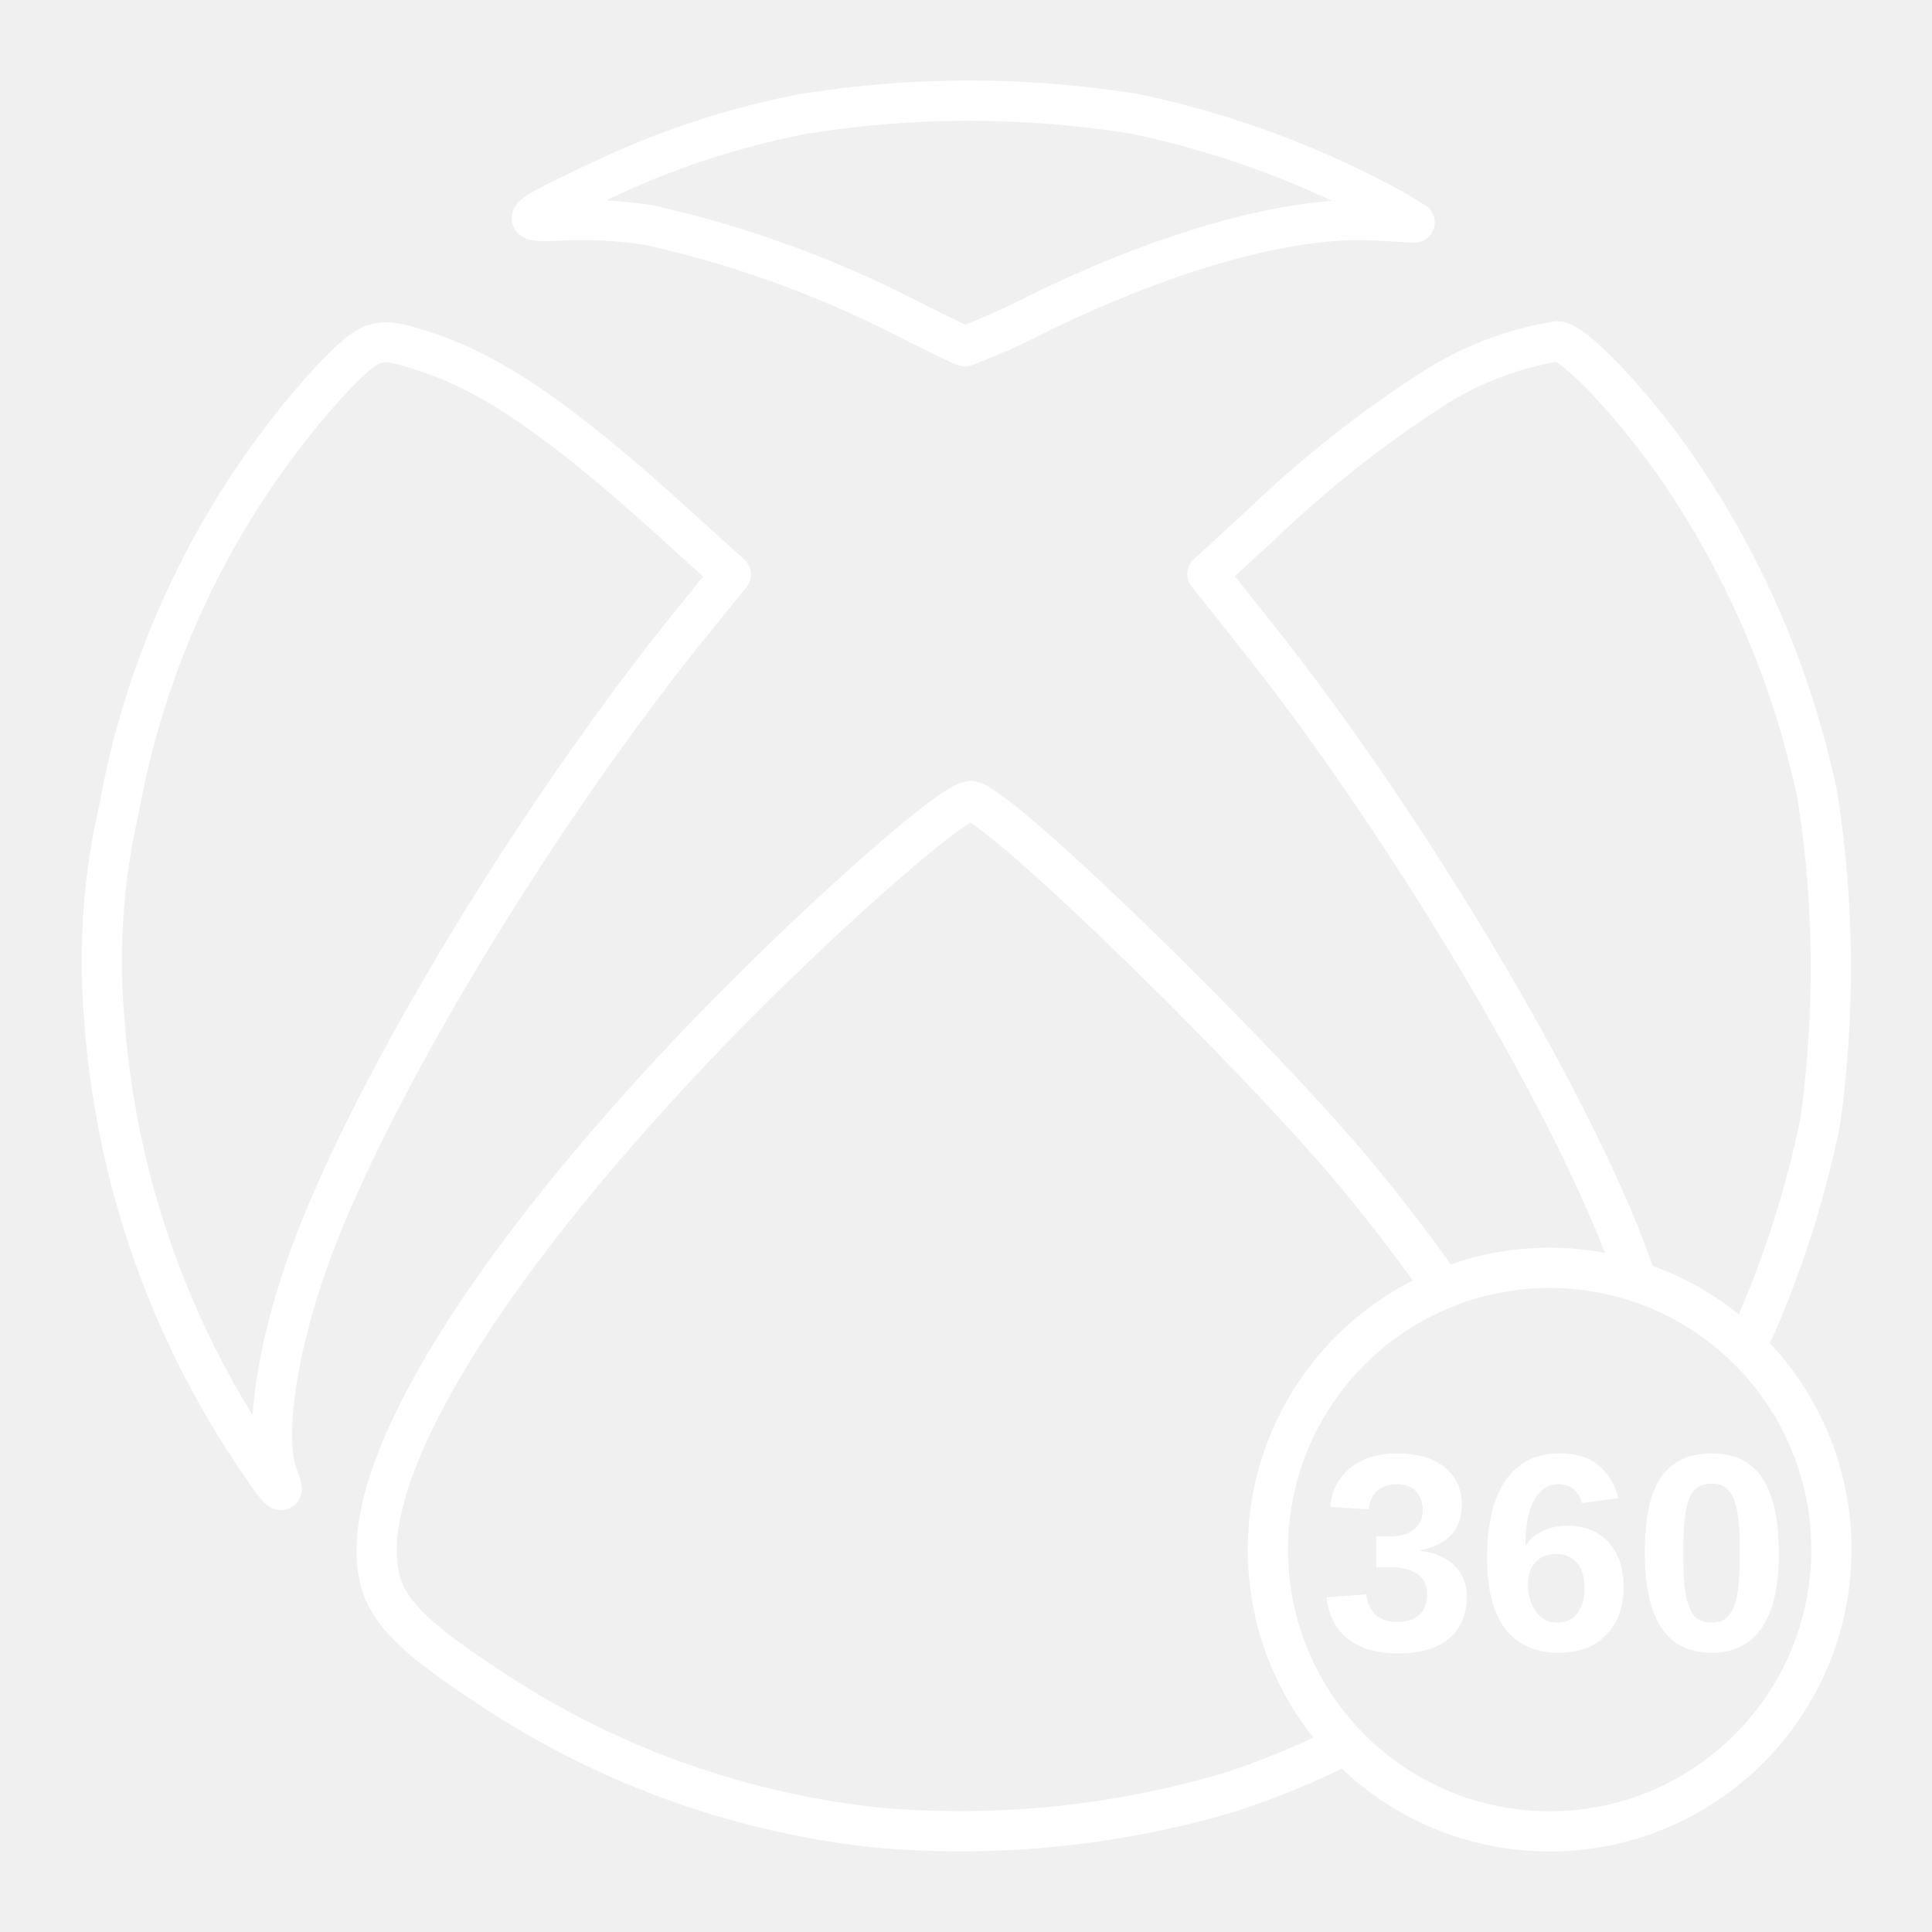
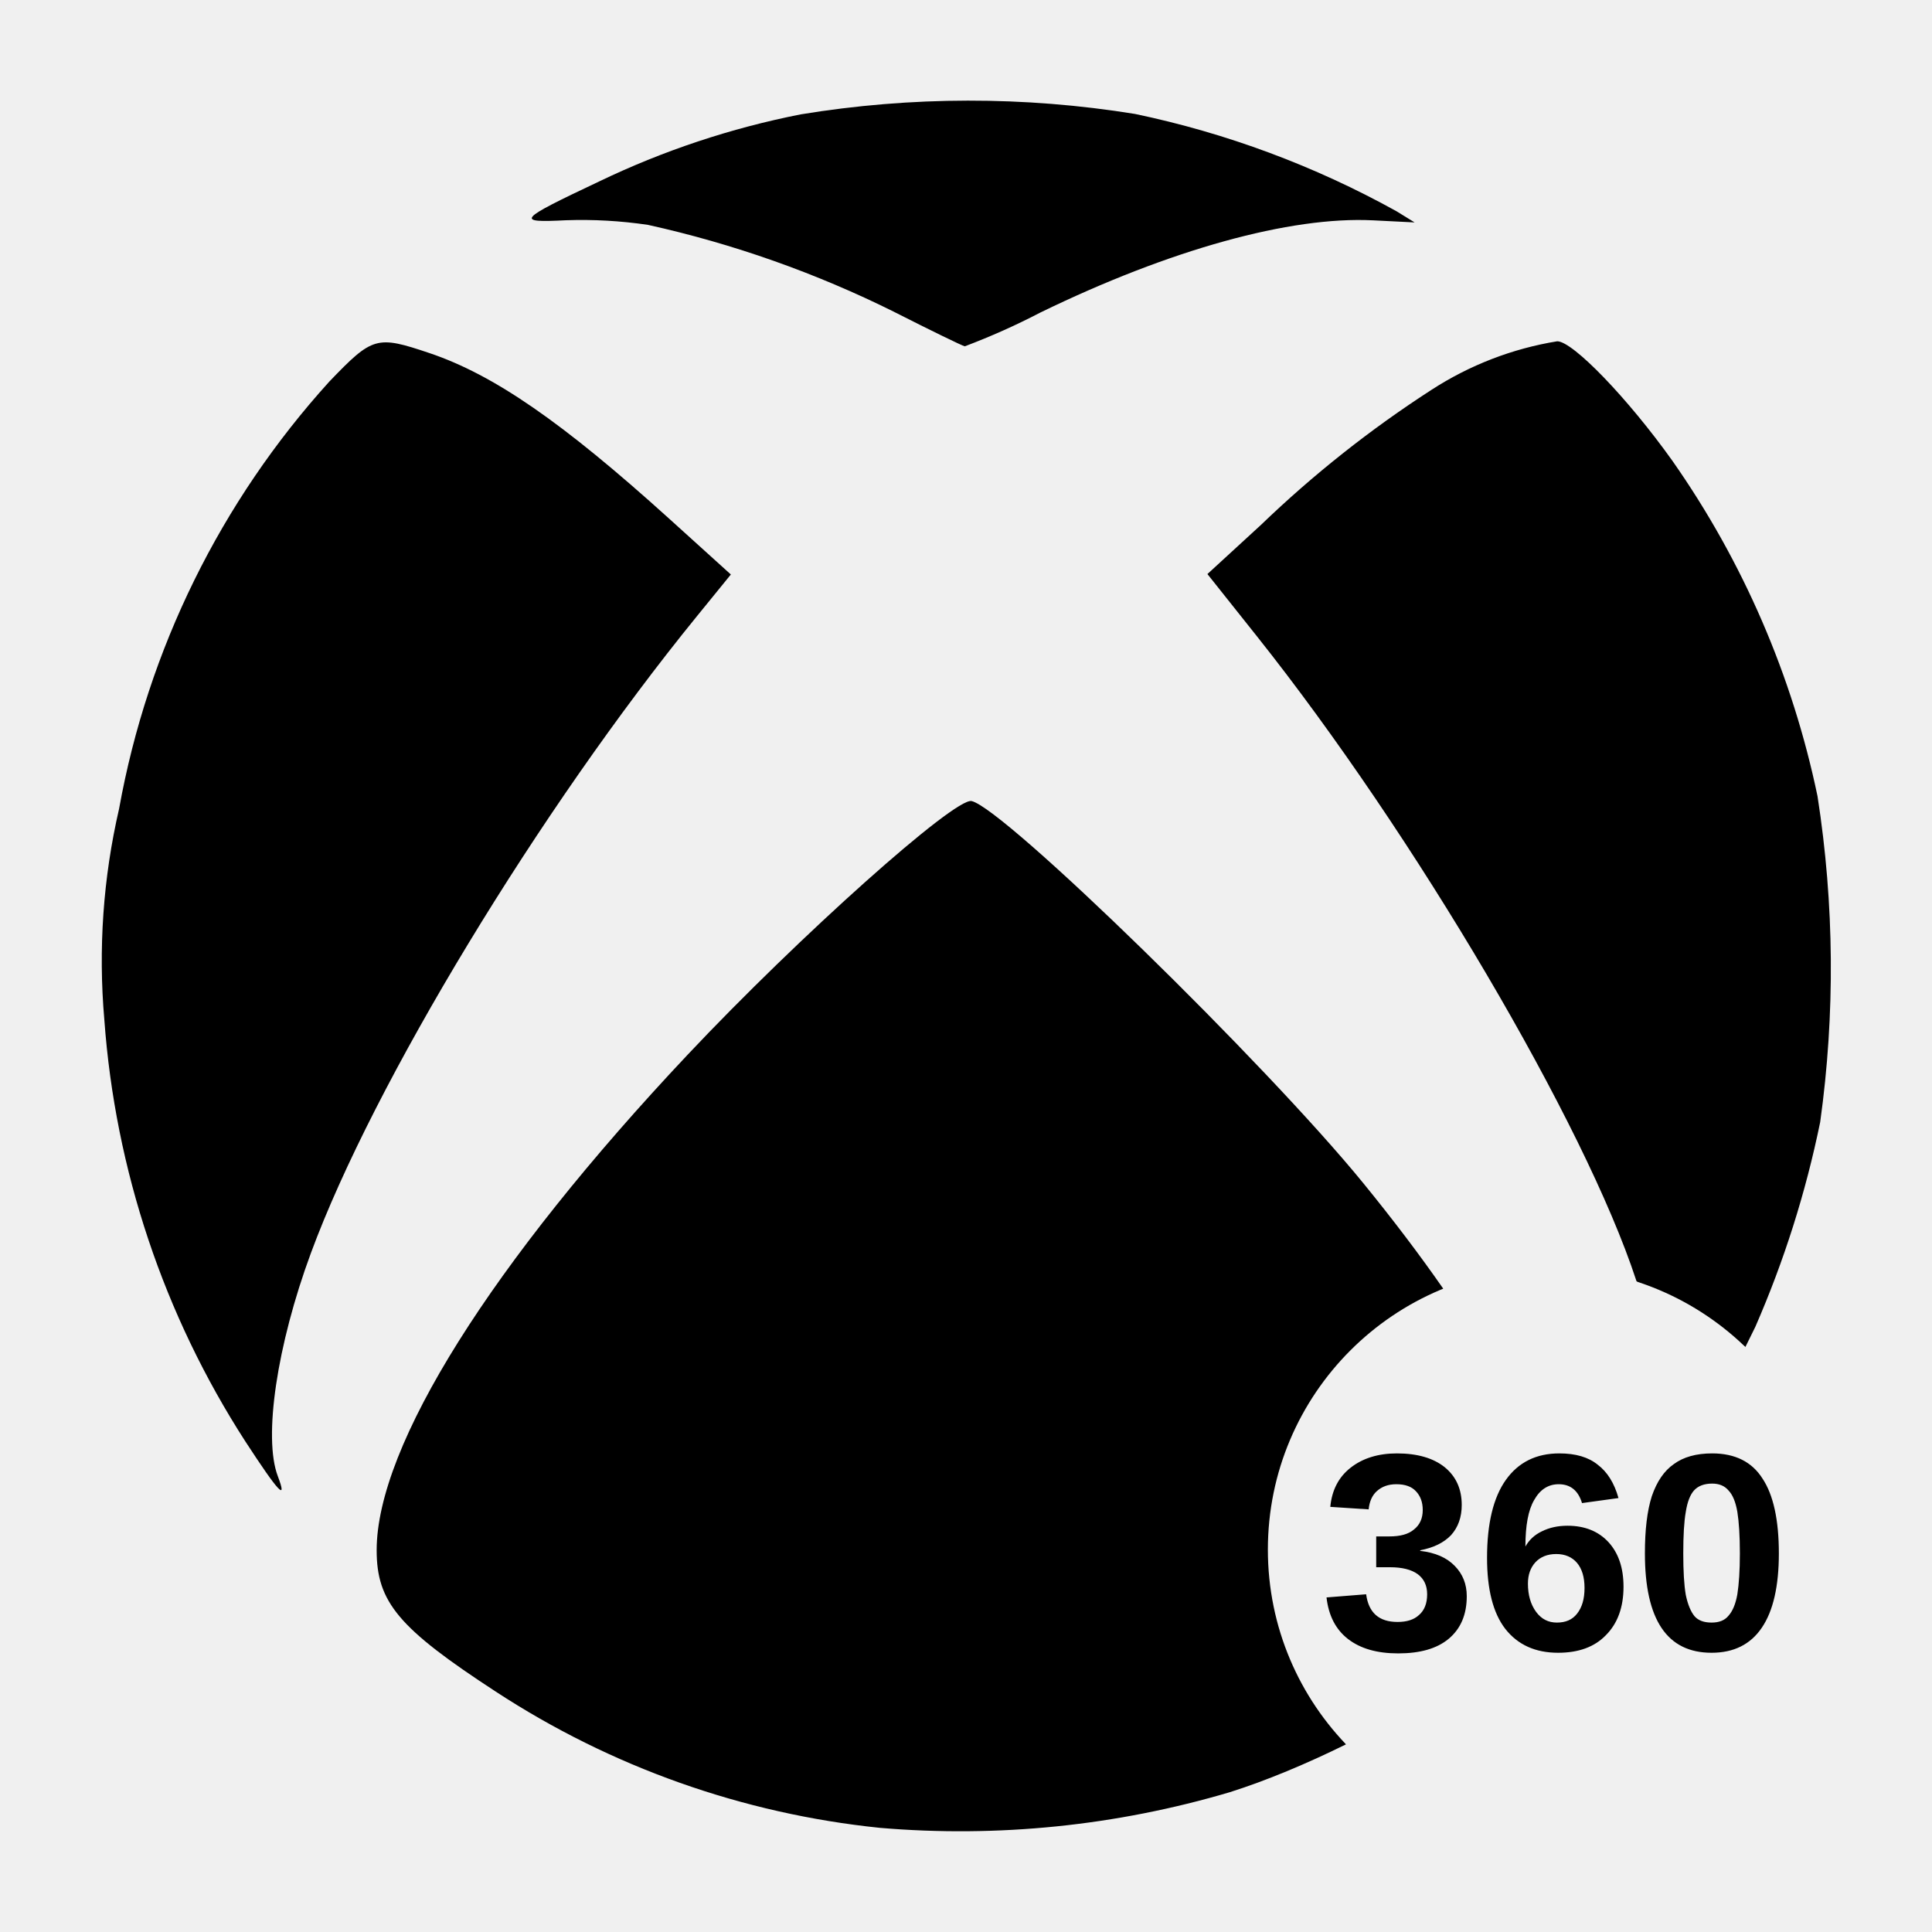
<svg xmlns="http://www.w3.org/2000/svg" width="800px" height="800px" viewBox="0 0 48 48" id="b">
  <defs>
-     <style>.c{fill:none;stroke:white;stroke-linecap:round;stroke-linejoin:round;}</style>
+     <mask id="circle-mask">
+       <rect width="100%" height="100%" fill="#fff" />
+       <circle class="c" cx="38.5" cy="38.5" r="7" fill="#000" />
+     </mask>
  </defs>
-   <path class="c" d="m33.441,43.338c-.98.483-1.98.902-2.885,1.188-2.819.835-5.769,1.136-8.699.886h-0c-3.405-.351-6.676-1.511-9.541-3.385-2.413-1.574-2.958-2.221-2.958-3.513,0-2.594,2.852-7.137,7.732-12.316,2.771-2.942,6.632-6.389,7.049-6.296.811.181,7.3,6.511,9.729,9.49.742.91,1.406,1.787,1.988,2.624m-29.757,3.801c-2.03-3.145-3.236-6.75-3.507-10.483-.153-1.756-.03-3.524.367-5.242.713-3.957,2.523-7.634,5.224-10.613,1.078-1.122,1.174-1.149,2.489-.706,1.596.538,3.3,1.715,5.944,4.105l1.542,1.395-.842,1.035c-3.909,4.802-8.037,11.61-9.591,15.822-.846,2.29-1.187,4.588-.823,5.545.246.646.02.405-.802-.857Zm34.564-3.977c-.004-.011-.008-.022-.013-.034-1.272-3.879-5.521-11.094-9.424-16l-1.228-1.544,1.329-1.22c1.302-1.253,2.722-2.378,4.24-3.358.946-.613,2.009-1.024,3.122-1.205.389,0,1.756,1.419,2.861,2.969,1.756,2.504,2.982,5.34,3.606,8.335.418,2.681.44,5.408.066,8.095-.358,1.748-.898,3.453-1.612,5.088-.081.168-.163.335-.247.501M22.212,7.747c-1.942-.965-3.995-1.691-6.113-2.16-.675-.1-1.357-.139-2.039-.115-1.266.064-1.21-.002.822-.962,1.592-.766,3.275-1.326,5.008-1.668,2.751-.452,5.558-.456,8.31-.011,2.274.476,4.463,1.29,6.495,2.417l.451.278-1.034-.052c-2.055-.103-5.051.727-8.267,2.292-.608.317-1.234.596-1.875.838-.061-.011-.852-.397-1.757-.856Z" />
-   <circle class="c" cx="38.5" cy="38.5" r="7" />
+   <path mask="url(#circle-mask)" class="c" d="m33.441,43.338c-.98.483-1.98.902-2.885,1.188-2.819.835-5.769,1.136-8.699.886h-0c-3.405-.351-6.676-1.511-9.541-3.385-2.413-1.574-2.958-2.221-2.958-3.513,0-2.594,2.852-7.137,7.732-12.316,2.771-2.942,6.632-6.389,7.049-6.296.811.181,7.3,6.511,9.729,9.49.742.91,1.406,1.787,1.988,2.624m-29.757,3.801c-2.03-3.145-3.236-6.75-3.507-10.483-.153-1.756-.03-3.524.367-5.242.713-3.957,2.523-7.634,5.224-10.613,1.078-1.122,1.174-1.149,2.489-.706,1.596.538,3.3,1.715,5.944,4.105l1.542,1.395-.842,1.035c-3.909,4.802-8.037,11.61-9.591,15.822-.846,2.29-1.187,4.588-.823,5.545.246.646.02.405-.802-.857Zm34.564-3.977c-.004-.011-.008-.022-.013-.034-1.272-3.879-5.521-11.094-9.424-16l-1.228-1.544,1.329-1.22c1.302-1.253,2.722-2.378,4.24-3.358.946-.613,2.009-1.024,3.122-1.205.389,0,1.756,1.419,2.861,2.969,1.756,2.504,2.982,5.34,3.606,8.335.418,2.681.44,5.408.066,8.095-.358,1.748-.898,3.453-1.612,5.088-.081.168-.163.335-.247.501M22.212,7.747c-1.942-.965-3.995-1.691-6.113-2.16-.675-.1-1.357-.139-2.039-.115-1.266.064-1.21-.002.822-.962,1.592-.766,3.275-1.326,5.008-1.668,2.751-.452,5.558-.456,8.31-.011,2.274.476,4.463,1.29,6.495,2.417l.451.278-1.034-.052c-2.055-.103-5.051.727-8.267,2.292-.608.317-1.234.596-1.875.838-.061-.011-.852-.397-1.757-.856Z" />
  <g>
-     <text x="32.8" y="41  " font-family="Arial" font-size="7" font-weight="700" fill="white">360</text>
+     <text x="32.8" y="41  " font-family="Arial" font-size="7" font-weight="700">360</text>
  </g>
+   <circle cx="38.5" cy="38.5" r="7" stroke-width="1" fill="none" />
</svg>
